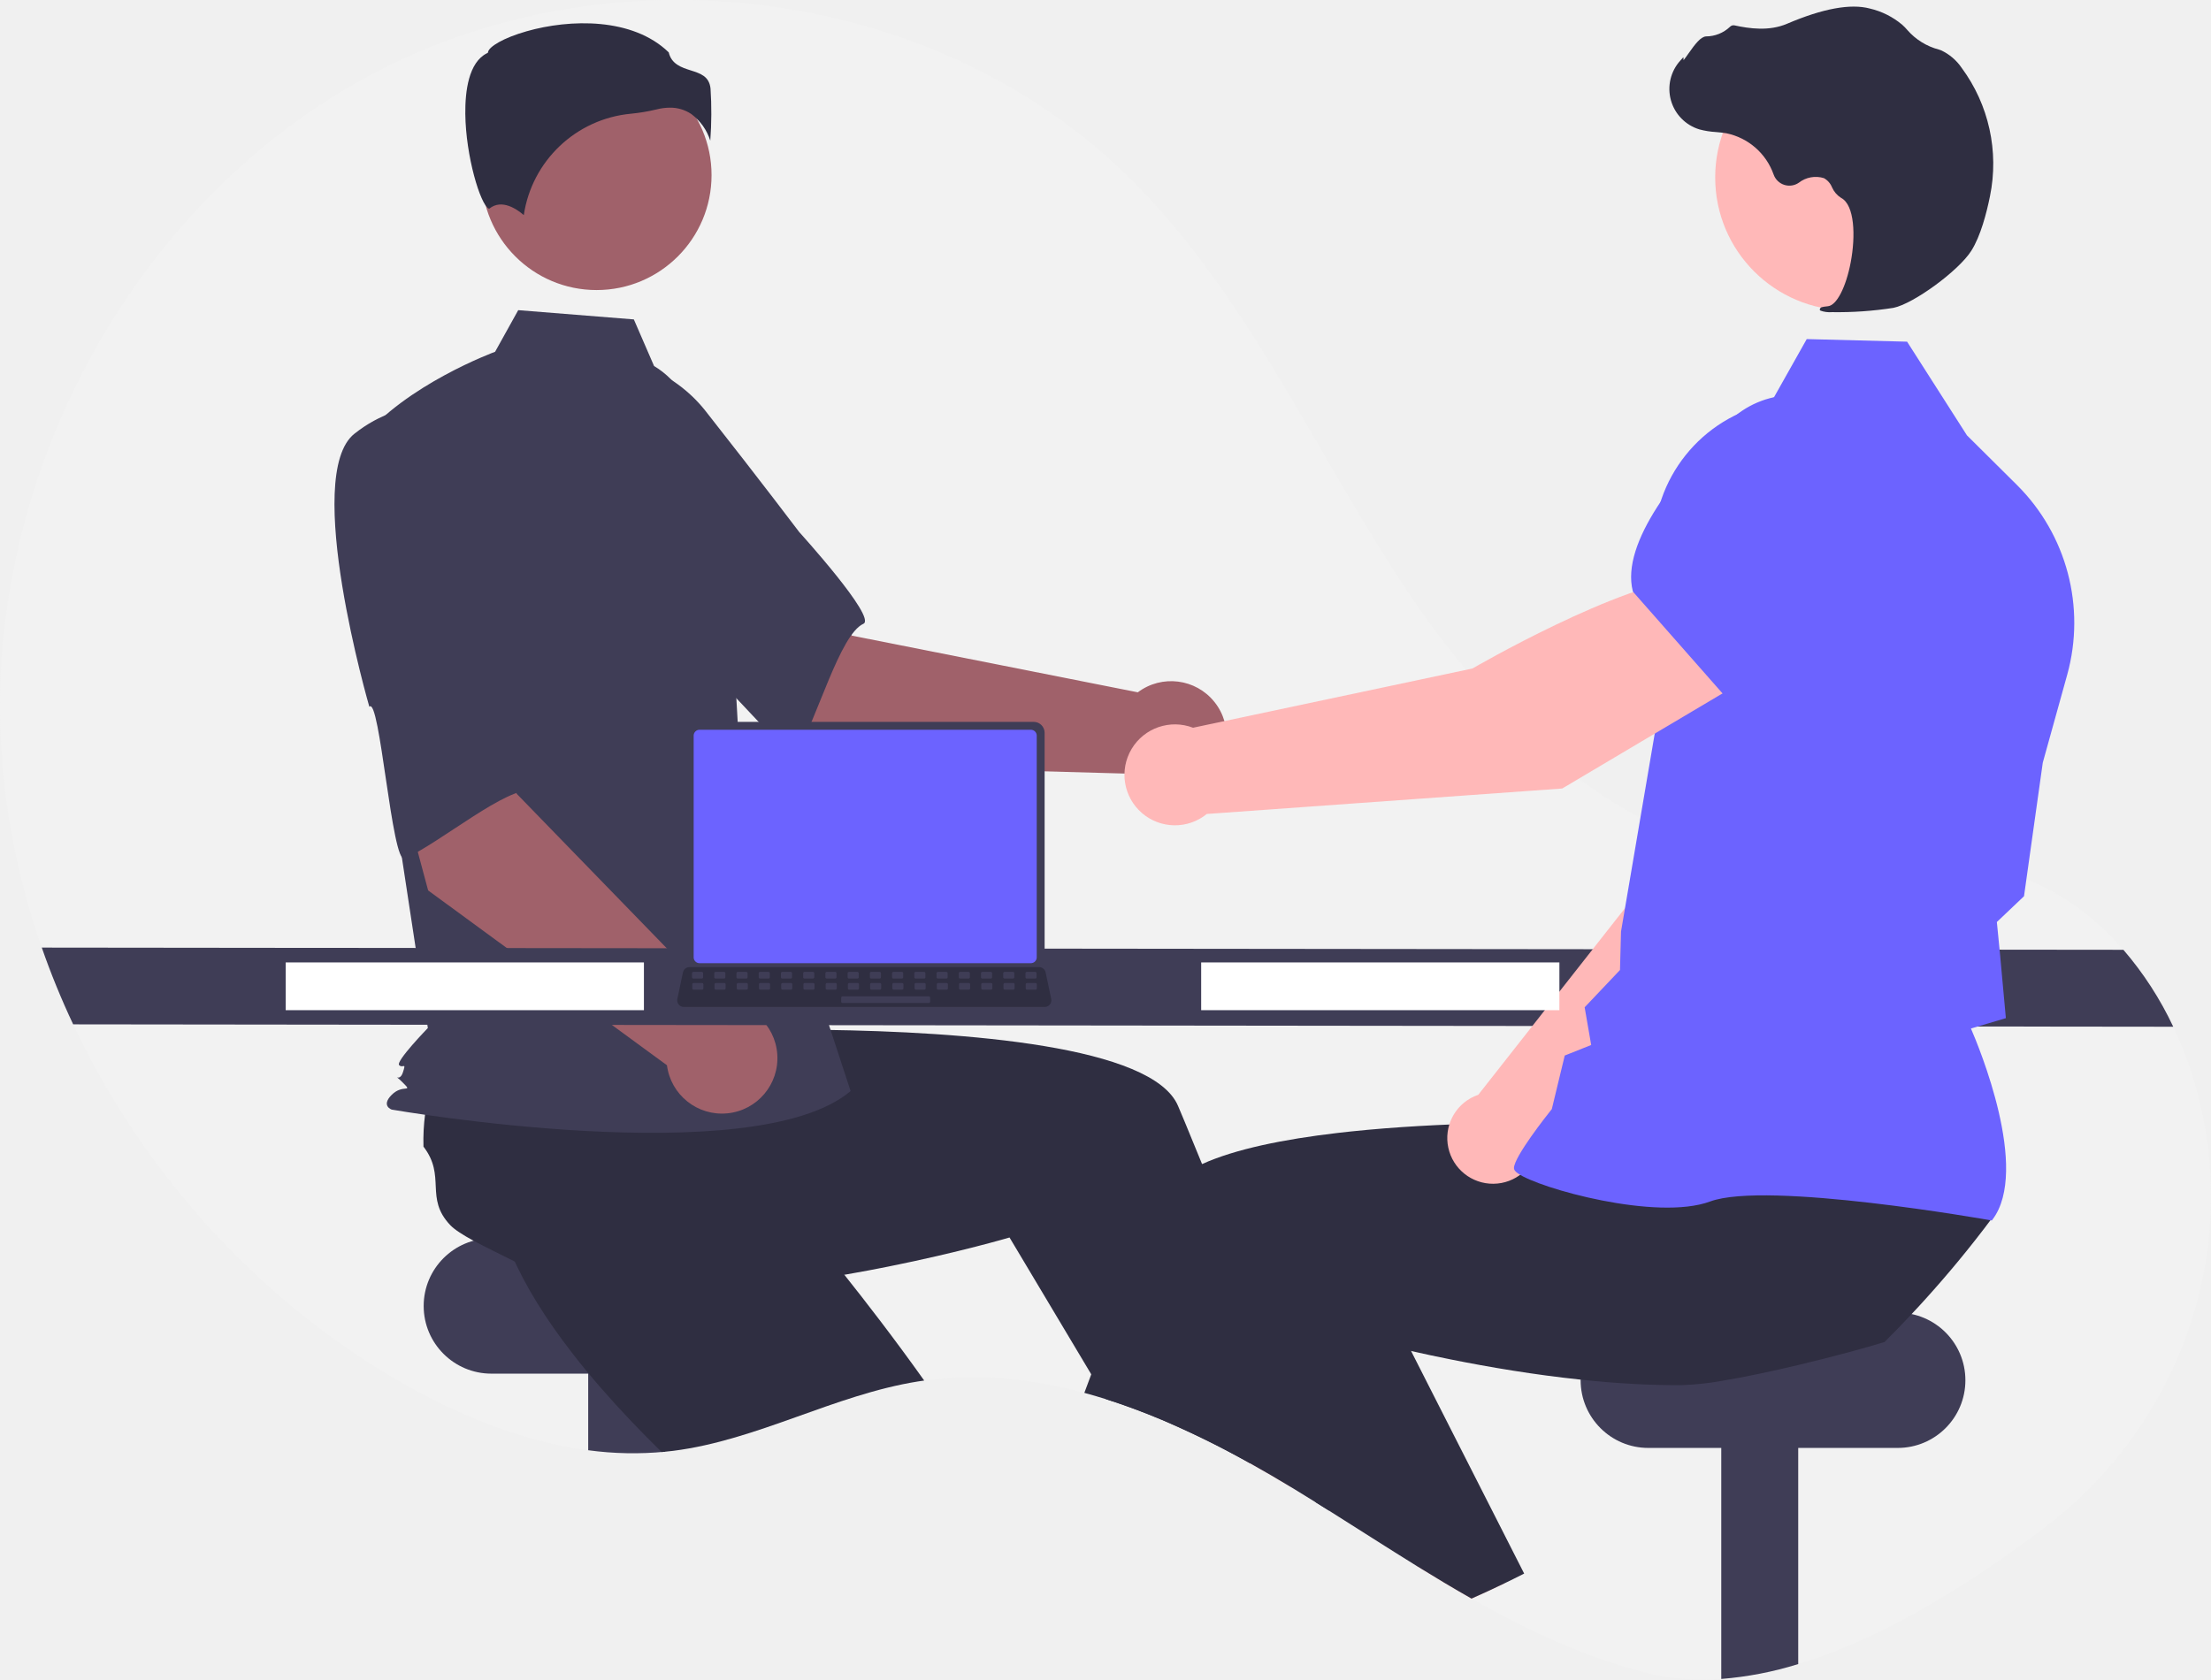
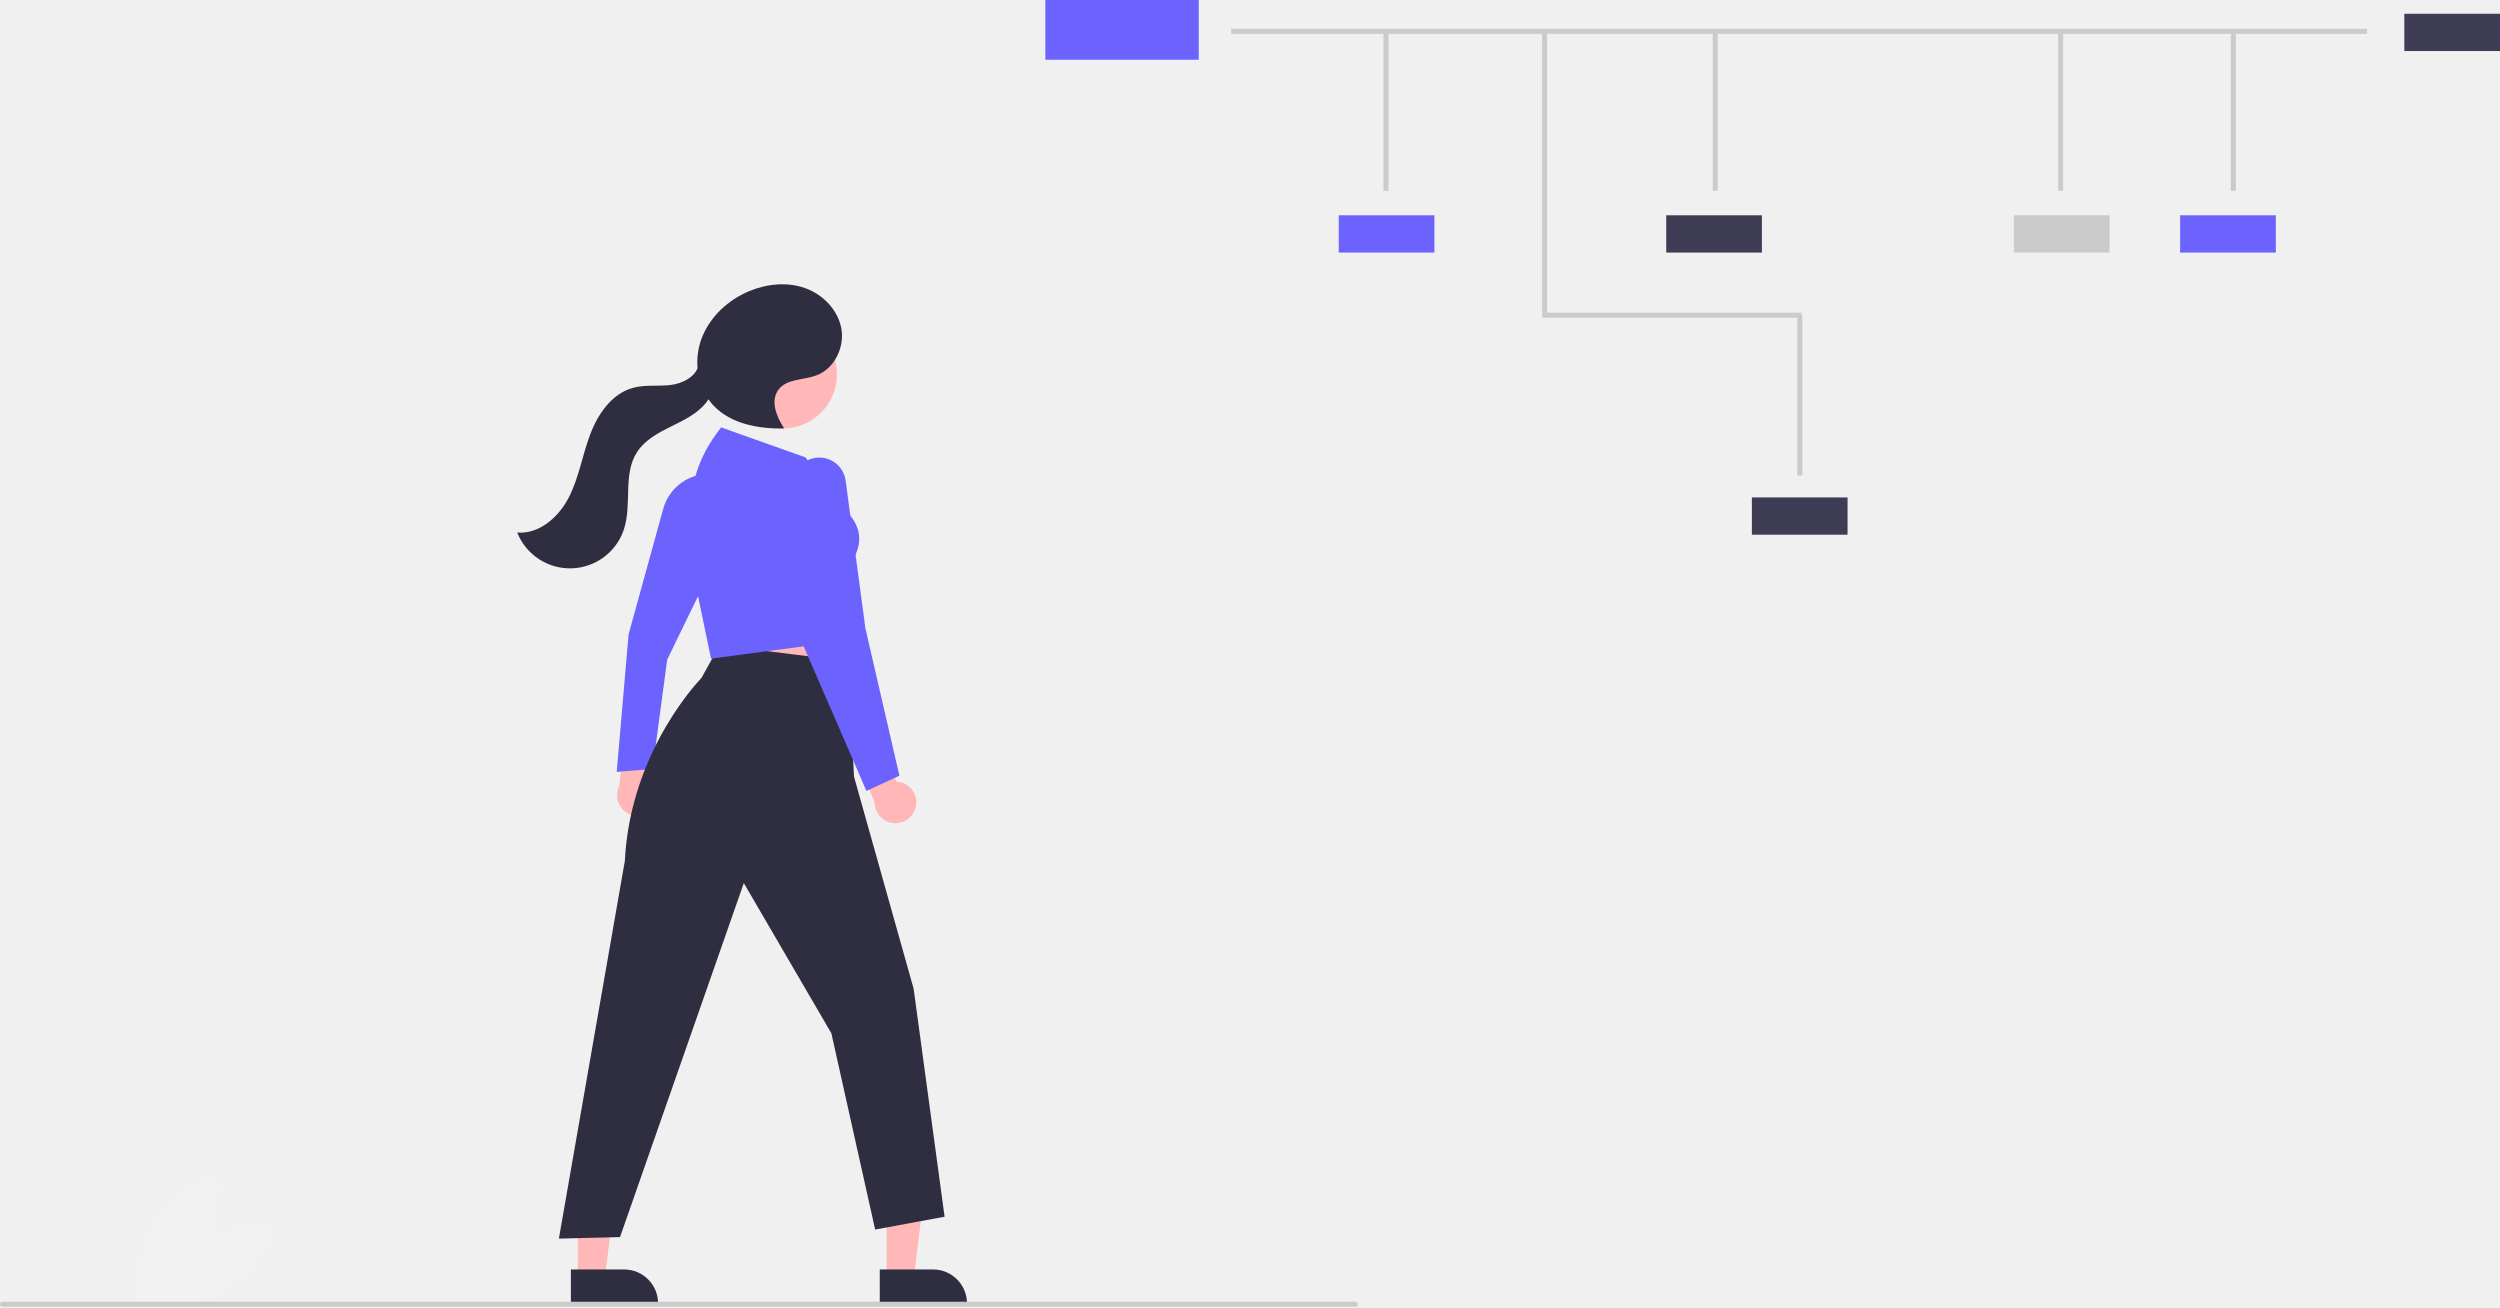
- <svg xmlns="http://www.w3.org/2000/svg" data-name="Layer 1" width="833.222" height="633.11" viewBox="0 0 833.222 633.11">
-   <path d="M954.314,708.907c-27.3,20.79-60.56,41.85-93.26,51.78a132.151,132.151,0,0,1-29,5.61,87.682,87.682,0,0,1-27.45-2.13c-23.6-5.87-45.49-16.15-66.67-28.16-6.92-3.93-13.76-8.04-20.56-12.24-11.1-6.86-22.09-13.96-33.11-20.89-1.65-1.05-3.29-2.08-4.94-3.1h-.01q-3.99-2.505-8-4.94c-.47-.29-.94-.57-1.42-.86q-7.575-4.59-15.41-8.97c-.64-.35-1.28-.71-1.92-1.06a337.758,337.758,0,0,0-31.12-15.23c-6.98-2.94-14.05-5.59-21.19-7.85h-.01c-2.73-.86-5.47-1.67-8.22-2.41a172.032,172.032,0,0,0-25.14-4.92,137.461,137.461,0,0,0-35.21.28c-.79.11-1.57.22-2.36.35-31.6,5.06-60.44,22.12-92.18,26.14-1.03.13-2.05.25-3.08.34-.44.04-.88.09-1.32.12a126.185,126.185,0,0,1-27.68-.68c-25.63-3.38-50.59-13.87-73.06-27.09-52.53-30.91-95.13-78.42-121.03-133.44a297.454,297.454,0,0,1-11.83-28.93,278.47,278.47,0,0,1-15.67-84.85c-2.43-100.36,54.6-201.05,144.14-246.44,89.55-45.39,207.35-30.38,279.57,39.35,43.81,42.3,69.16,99.62,102.13,150.83,32.97,51.2,79.83,100.11,140.27,107.57,30.79,3.8,63.01-3.55,92.52,6.01,16.34,5.3,30.28,15.44,41.51,28.36a127.185,127.185,0,0,1,18.78,29,141.927,141.927,0,0,1,8.73,23.54c.41,1.49.79,2.98,1.16,4.47C1026.974,608.507,1003.484,671.447,954.314,708.907Z" transform="translate(-183.3889 -133.445)" fill="#f2f2f2" />
-   <rect x="159.665" y="466.772" width="145" height="51" rx="25.5" fill="#3f3d56" />
-   <path d="M434.054,638.217v42.43a125.553,125.553,0,0,1-29-.56v-41.87Z" transform="translate(-183.3889 -133.445)" fill="#3f3d56" />
-   <path d="M531.674,653.817c-.79.11-1.57.22-2.36.35-31.6,5.06-60.44,22.12-92.18,26.14-1.03.13-2.05.25-3.08.34-.44.04-.88.09-1.32.12-7.75-7.59-15.5-15.67-22.78-24.04-3.95-4.53-7.77-9.15-11.36-13.83-9.32-12.08-17.22-24.5-22.44-36.7.53-5.85-3.11-19.38-4.85-29.74l-.01-.01c-.74-4.35-1.14-8.13-.77-10.56,2.12-14.02,13.57-12.41,17.09-26.15a77.5,77.5,0,0,1,10.11-7.11c.59-.35,1.19-.7,1.81-1.05l38.2-26.4,14.6,14.32,22.22,21.8,24.08,23.61-20.44,20.65s17.08,19.69,37.05,45.94C520.604,638.547,526.174,646.077,531.674,653.817Z" transform="translate(-183.3889 -133.445)" fill="#2f2e41" />
-   <path d="M861.054,638.217v122.47a132.151,132.151,0,0,1-29,5.61v-128.08Z" transform="translate(-183.3889 -133.445)" fill="#3f3d56" />
-   <rect x="595.665" y="494.772" width="145" height="51" rx="25.5" fill="#3f3d56" />
-   <path d="M669.894,693.977q-7.575-4.59-15.41-8.97c-.64-.35-1.28-.71-1.92-1.06l3.44-1.47,9.28-3.99.09-.04.1.34Z" transform="translate(-183.3889 -133.445)" fill="#ffb6b6" />
-   <path d="M684.264,702.877c-1.65-1.05-3.29-2.08-4.94-3.1h-.01q-3.99-2.505-8-4.94c-.47-.29-.94-.57-1.42-.86q-7.575-4.59-15.41-8.97c-.64-.35-1.28-.71-1.92-1.06a337.758,337.758,0,0,0-31.12-15.23c-6.98-2.94-14.05-5.59-21.19-7.85h-.01l-5.61-9.39-25.25-42.29-5.55-9.29s-18.93,5.6-45.72,10.97c-9.75,1.96-20.53,3.88-31.84,5.5-12.09,1.72-24.77,3.09-37.37,3.75-6.01.32-12,.48-17.9.43-15.25-.1-29.9-1.53-42.73-4.93-4.28-4.02-17.18-9.49-26.42-14.5h-.01c-3.88-2.1-7.1-4.11-8.79-5.9-9.74-10.3-1.42-18.33-10.08-29.57a78.018,78.018,0,0,1,.63-12.34c.09-.68.18-1.37.29-2.07l2.73-46.36,20.28-2.68,30.86-4.08,33.43-4.42,3.68,28.82s26.03-1.32,59.01-.88c52.97.72,123.85,6,133.45,28.66.9,2.13,1.8,4.28,2.7,6.43q3.21,7.71,6.36,15.5c7.61,18.8,14.87,37.78,21.5,55.72,4.12,11.16,8,21.92,11.57,31.99,2.87,8.1,5.53,15.76,7.96,22.81,2.22,6.44,4.23,12.37,6.02,17.69C683.724,701.267,683.994,702.087,684.264,702.877Z" transform="translate(-183.3889 -133.445)" fill="#2f2e41" />
-   <path d="M497.708,421.99l-64.055-54.401,41.675-42.177,29.075,47.623,107.774,21.367a20.9,20.9,0,1,1-2.97,30.678Z" transform="translate(-183.3889 -133.445)" fill="#a0616a" />
-   <path d="M377.042,296.092c-7.403,24.083,63.1,81.52,63.1,81.52.783-5.782,40.756,44.073,43.475,39.558,7.729-12.832,16.234-44.552,25.157-48.606,5.103-2.318-24.171-34.543-24.171-34.543s-14.933-19.756-34.649-44.794a53.412,53.412,0,0,0-47.084-20.961S384.445,272.009,377.042,296.092Z" transform="translate(-183.3889 -133.445)" fill="#3f3d56" />
-   <circle cx="224.825" cy="66.009" r="43.324" fill="#a0616a" />
-   <path d="M429.876,271.412c9.334,5.549,14.917,15.744,18.122,26.119a247.516,247.516,0,0,1,10.636,59.137l3.385,60.089,41.926,127.947c-36.336,30.746-172.919,6.988-172.919,6.988s-4.193-1.397,0-5.59,8.274-.478,4.082-4.671-1.302.478.095-3.715,0-1.397-1.398-2.795,10.819-13.976,10.819-13.976L333.445,447.503,319.47,299.363c16.771-20.963,50.498-33.321,50.498-33.321l8.715-15.687,43.574,3.486Z" transform="translate(-183.3889 -133.445)" fill="#3f3d56" />
-   <path d="M443.928,176.437a20.078,20.078,0,0,1,7.133,10.02,141.018,141.018,0,0,0,.093-19.659c-.511-4.601-3.75-5.636-7.5-6.835-3.387-1.083-7.218-2.307-8.248-6.774-13.619-13.248-37.326-12.58-53.55-7.959-8.928,2.543-14.065,5.81-14.524,7.724l-.095.394-.363.181c-6.882,3.441-8.221,14.306-8.133,22.815.168,16.031,5.703,34.239,8.821,35.718.165.078.207.048.278-.012h0c4.695-3.752,10.424.285,12.941,2.48a45.059,45.059,0,0,1,40.346-38.219,70.703,70.703,0,0,0,9.724-1.631,20.472,20.472,0,0,1,4.968-.652A14.137,14.137,0,0,1,443.928,176.437Z" transform="translate(-183.3889 -133.445)" fill="#2f2e41" />
-   <path d="M389.338,487.262,376.085,480.475a3.632,3.632,0,0,1,3.276-6.397l13.253,6.787a3.632,3.632,0,0,1-3.276,6.397Z" transform="translate(-183.3889 -133.445)" fill="#6c63ff" />
-   <path d="M344.735,469.078l-21.801-81.162,58.259-11.028-3.133,55.709,76.547,78.818A20.9,20.9,0,1,1,434.732,534.973Z" transform="translate(-183.3889 -133.445)" fill="#a0616a" />
-   <path d="M316.972,296.916c-19.775,15.612,5.606,102.935,5.606,102.935,3.93-4.313,8.496,59.425,13.299,57.255,13.651-6.168,38.673-27.438,48.319-25.704,5.516.992-.263-42.159-.263-42.159s-1.063-24.742-3.061-56.548a53.412,53.412,0,0,0-26.836-44.001S336.747,281.305,316.972,296.916Z" transform="translate(-183.3889 -133.445)" fill="#3f3d56" />
-   <path d="M1002.384,520.457l-791.42-.9a297.454,297.454,0,0,1-11.83-28.93l784.47.83A127.185,127.185,0,0,1,1002.384,520.457Z" transform="translate(-183.3889 -133.445)" fill="#3f3d56" />
-   <path d="M750.314,730.277q-6.135,2.97-12.38,5.73c-6.92-3.93-13.76-8.04-20.56-12.24l25.22-11.08Z" transform="translate(-183.3889 -133.445)" fill="#ffb6b6" />
-   <path d="M934.194,592.477q-6.15,8.25-12.69,16.17-6.03,7.305-12.38,14.33c-1.75,1.94-3.52,3.87-5.33,5.78q-4.995,5.355-10.21,10.53c-6.26,1.97-18.94,5.44-32.53,8.68-9.89,2.35-20.26,4.58-29,6a104.486,104.486,0,0,1-14.81,1.58c-5.9.05-11.89-.11-17.9-.43-6.78-.36-13.57-.92-20.28-1.64-17.45-1.83-34.35-4.68-48.93-7.61-5.34-1.06-10.36-2.14-14.98-3.19-8.75-1.97-16.07-3.81-21.37-5.21-5.97-1.56-9.37-2.57-9.37-2.57l-14.95,25.04-7.76,12.99-5.7,9.55-1.52,2.53c-.64-.35-1.28-.71-1.92-1.06a337.758,337.758,0,0,0-31.12-15.23c-6.98-2.94-14.05-5.59-21.19-7.85h-.01c-2.73-.86-5.47-1.67-8.22-2.41q1.29-3.465,2.61-6.98,2.46-6.555,5.02-13.23c3.69-9.64,7.51-19.42,11.44-29.15,3.22-7.99,6.5-15.95,9.82-23.8,1.53-3.62,4.64-6.8,8.99-9.59a52.323,52.323,0,0,1,6.49-3.48c12.45-5.67,30.79-9.36,51-11.73,1.67-.19,3.35-.38,5.04-.56,16.73-1.76,34.48-2.67,51.08-3.09,8.31-.21,16.33-.29,23.79-.3q3.615,0,7.03.02h.01c6.15.03,11.81.12,16.79.22.97.02,1.91.05,2.83.07h.01c.62.01,1.23.03,1.83.04,10.89.28,17.57.62,17.57.62l2.59-20.32.53-4.1.5-3.9v-.01l.06-.49.41-.01,7.2-.14,60.52-1.18,33.06-.65-5.24,22.46-8.65,37.06C905.234,592.097,934.494,587.507,934.194,592.477Z" transform="translate(-183.3889 -133.445)" fill="#2f2e41" />
-   <path d="M757.774,726.577c-2.47,1.26-4.96,2.5-7.46,3.7q-6.135,2.97-12.38,5.73c-6.92-3.93-13.76-8.04-20.56-12.24-11.1-6.86-22.09-13.96-33.11-20.89-1.65-1.05-3.29-2.08-4.94-3.1h-.01c-4.54-6.74-9.17-13.76-13.84-20.99-.07-.1-.13-.2-.19-.3q-1.8-2.76-3.58-5.56c-7.47-11.7-14.98-23.9-22.27-36.36l18.46-8.62,34.32-16.02,5.92-2.76,17.02,33.51,15.18,29.89,3.38,6.65Z" transform="translate(-183.3889 -133.445)" fill="#2f2e41" />
-   <path d="M762.946,565.695l87.501-84.384,24.252-68.67L838.926,397.086c-18.375,17.601-38.237,72.424-38.237,72.424L740.477,546.115c-.469.161-.937.331-1.399.535a17.231,17.231,0,1,0,23.869,19.045Z" transform="translate(-183.3889 -133.445)" fill="#ffb8b8" />
-   <path d="M828.86,404.753l45.375,14.405.171-.028c16.889-2.829,30.903-30.412,39.684-53.054a31.596,31.596,0,0,0-16.087-40.025h0a31.666,31.666,0,0,0-33.165,4.184l-23.301,19.039Z" transform="translate(-183.3889 -133.445)" fill="#6c63ff" />
-   <path d="M934.012,593.49l.265-.352c14.157-18.776-5.206-65.273-8.133-72.017l13.164-3.899-2.294-25.064-1.105-11.176L946.143,471.262l.034-.248,7.039-50.092,9.21-33.154A73.285,73.285,0,0,0,943.465,316.233L924.638,297.54l-22.556-35.306-37.819-.976-13.6,24.159a55.141,55.141,0,0,0-44.103,55.179l1.28,64.316L794.269,484.598l-.381,14.475-13.319,14.055,2.462,14.21-9.963,3.969-4.875,20.191c-1.862,2.33-14.156,17.87-14.268,22.202-.017.65.447,1.292,1.459,2.016,7.958,5.694,52.437,18.031,72.456,10.614,21.323-7.894,104.895,6.932,105.737,7.083Z" transform="translate(-183.3889 -133.445)" fill="#6c63ff" />
-   <circle cx="696.48" cy="66.885" r="50.104" fill="#ffb8b8" />
-   <path d="M873.756,251.104a136.267,136.267,0,0,0,23.181-1.62c7.599-1.545,24.599-14.003,29.339-21.5h0c3.521-5.57,5.772-14.268,7.042-20.583a60.914,60.914,0,0,0-10.654-48.358,19.245,19.245,0,0,0-7.773-6.634c-.278-.109-.565-.205-.855-.288a23.745,23.745,0,0,1-11.812-7.309,19.586,19.586,0,0,0-1.964-2.021,29.248,29.248,0,0,0-12.203-6.127c-7.254-1.941-17.752-.014-31.202,5.733-6.757,2.888-14.147,1.843-19.832.609a1.86,1.86,0,0,0-1.751.6,13.132,13.132,0,0,1-8.925,3.558c-2.032.089-4.164,2.903-6.741,6.572-.585.833-1.267,1.805-1.759,2.396l-.066-1.136-1.149,1.267a15.935,15.935,0,0,0,7.194,25.961,31.076,31.076,0,0,0,6.25.996c1.279.115,2.602.234,3.87.454a24.025,24.025,0,0,1,17.853,15.59,6.283,6.283,0,0,0,9.483,3.05,10.381,10.381,0,0,1,9.459-1.722,6.891,6.891,0,0,1,3.046,3.455,8.98,8.98,0,0,0,3.408,3.976c5.15,2.655,5.505,14.417,3.655,24.222-1.783,9.451-5.307,16.288-8.57,16.626-2.512.26-2.799.438-2.981.883l-.162.398.282.372A10.261,10.261,0,0,0,873.756,251.104Z" transform="translate(-183.3889 -133.445)" fill="#2f2e41" />
-   <path d="M841.302,389.605l-19.319-38.516c-28.041,1.915-83.695,34.337-83.695,34.337L632.99,407.752a19.023,19.023,0,1,0,5.186,32.508L772.123,430.659Z" transform="translate(-183.3889 -133.445)" fill="#ffb8b8" />
-   <path d="M833.51,395.929l50.454-37.495,8.887-32.027a34.982,34.982,0,0,0-10.521-35.394h0a34.899,34.899,0,0,0-47.624,1.537c-18.987,18.951-40.642,45.39-35.99,63.723l.047.186Z" transform="translate(-183.3889 -133.445)" fill="#6c63ff" />
-   <rect x="452.665" y="362.772" width="135" height="18" fill="#fff" />
-   <rect x="107.665" y="362.772" width="135" height="18" fill="#fff" />
-   <path d="M441.818,409.655v85.704a4.122,4.122,0,0,0,4.119,4.119H572.941a4.122,4.122,0,0,0,4.119-4.119v-85.704a4.124,4.124,0,0,0-4.119-4.115H445.937A4.124,4.124,0,0,0,441.818,409.655Z" transform="translate(-183.3889 -133.445)" fill="#3f3d56" />
-   <path d="M444.797,410.722v83.58a2.205,2.205,0,0,0,2.201,2.201H571.884a2.205,2.205,0,0,0,2.201-2.201V410.722a2.206,2.206,0,0,0-2.201-2.206H446.999A2.206,2.206,0,0,0,444.797,410.722Z" transform="translate(-183.3889 -133.445)" fill="#6c63ff" />
-   <path d="M439.161,512.074a2.47,2.47,0,0,0,1.943.93h135.992A2.502,2.502,0,0,0,579.543,509.988l-2.111-10.027a2.507,2.507,0,0,0-1.558-1.818,2.425,2.425,0,0,0-.888-.168H443.208a2.425,2.425,0,0,0-.888.168,2.507,2.507,0,0,0-1.558,1.818l-2.111,10.027A2.5,2.5,0,0,0,439.161,512.074Z" transform="translate(-183.3889 -133.445)" fill="#2f2e41" />
-   <rect x="569.832" y="499.781" width="4.188" height="2.513" rx="0.488" transform="translate(960.4626 868.6308) rotate(-180)" fill="#3f3d56" />
-   <rect x="561.455" y="499.781" width="4.188" height="2.513" rx="0.488" transform="translate(943.7086 868.6308) rotate(-180)" fill="#3f3d56" />
-   <rect x="553.078" y="499.781" width="4.188" height="2.513" rx="0.488" transform="translate(926.9547 868.6308) rotate(-180)" fill="#3f3d56" />
-   <rect x="544.701" y="499.781" width="4.188" height="2.513" rx="0.488" transform="translate(910.2007 868.6308) rotate(-180)" fill="#3f3d56" />
-   <rect x="536.324" y="499.781" width="4.188" height="2.513" rx="0.488" transform="translate(893.4467 868.6308) rotate(-180)" fill="#3f3d56" />
-   <rect x="527.947" y="499.781" width="4.188" height="2.513" rx="0.488" transform="translate(876.6928 868.6308) rotate(-180)" fill="#3f3d56" />
-   <rect x="519.57" y="499.781" width="4.188" height="2.513" rx="0.488" transform="translate(859.9388 868.6308) rotate(-180)" fill="#3f3d56" />
-   <rect x="511.193" y="499.781" width="4.188" height="2.513" rx="0.488" transform="translate(843.1848 868.6308) rotate(-180)" fill="#3f3d56" />
-   <rect x="502.816" y="499.781" width="4.188" height="2.513" rx="0.488" transform="translate(826.4309 868.6308) rotate(-180)" fill="#3f3d56" />
-   <rect x="494.439" y="499.781" width="4.188" height="2.513" rx="0.488" transform="translate(809.6769 868.6308) rotate(-180)" fill="#3f3d56" />
-   <rect x="486.062" y="499.781" width="4.188" height="2.513" rx="0.488" transform="translate(792.9229 868.6308) rotate(-180)" fill="#3f3d56" />
-   <rect x="477.685" y="499.781" width="4.188" height="2.513" rx="0.488" transform="translate(776.169 868.6308) rotate(-180)" fill="#3f3d56" />
-   <rect x="469.308" y="499.781" width="4.188" height="2.513" rx="0.488" transform="translate(759.415 868.6308) rotate(-180)" fill="#3f3d56" />
-   <rect x="460.931" y="499.781" width="4.188" height="2.513" rx="0.488" transform="translate(742.6611 868.6308) rotate(-180)" fill="#3f3d56" />
-   <rect x="452.554" y="499.781" width="4.188" height="2.513" rx="0.488" transform="translate(725.9071 868.6308) rotate(-180)" fill="#3f3d56" />
-   <rect x="444.177" y="499.781" width="4.188" height="2.513" rx="0.488" transform="translate(709.1531 868.6308) rotate(-180)" fill="#3f3d56" />
-   <rect x="569.931" y="503.97" width="4.188" height="2.513" rx="0.488" transform="translate(960.6605 877.0078) rotate(-180)" fill="#3f3d56" />
-   <rect x="561.554" y="503.97" width="4.188" height="2.513" rx="0.488" transform="translate(943.9066 877.0078) rotate(-180)" fill="#3f3d56" />
-   <rect x="553.177" y="503.97" width="4.188" height="2.513" rx="0.488" transform="translate(927.1526 877.0078) rotate(-180)" fill="#3f3d56" />
-   <rect x="544.8" y="503.97" width="4.188" height="2.513" rx="0.488" transform="translate(910.3987 877.0078) rotate(-180)" fill="#3f3d56" />
-   <rect x="536.423" y="503.97" width="4.188" height="2.513" rx="0.488" transform="translate(893.6447 877.0078) rotate(-180)" fill="#3f3d56" />
-   <rect x="528.046" y="503.97" width="4.188" height="2.513" rx="0.488" transform="translate(876.8907 877.0078) rotate(-180)" fill="#3f3d56" />
-   <rect x="519.669" y="503.97" width="4.188" height="2.513" rx="0.488" transform="translate(860.1368 877.0078) rotate(-180)" fill="#3f3d56" />
-   <rect x="511.292" y="503.97" width="4.188" height="2.513" rx="0.488" transform="translate(843.3828 877.0078) rotate(-180)" fill="#3f3d56" />
-   <rect x="502.915" y="503.97" width="4.188" height="2.513" rx="0.488" transform="translate(826.6288 877.0078) rotate(-180)" fill="#3f3d56" />
-   <rect x="494.538" y="503.97" width="4.188" height="2.513" rx="0.488" transform="translate(809.8749 877.0078) rotate(-180)" fill="#3f3d56" />
-   <rect x="486.161" y="503.97" width="4.188" height="2.513" rx="0.488" transform="translate(793.1209 877.0078) rotate(-180)" fill="#3f3d56" />
-   <rect x="477.784" y="503.97" width="4.188" height="2.513" rx="0.488" transform="translate(776.3669 877.0078) rotate(-180)" fill="#3f3d56" />
-   <rect x="469.407" y="503.97" width="4.188" height="2.513" rx="0.488" transform="translate(759.613 877.0078) rotate(-180)" fill="#3f3d56" />
-   <rect x="461.03" y="503.97" width="4.188" height="2.513" rx="0.488" transform="translate(742.859 877.0078) rotate(-180)" fill="#3f3d56" />
-   <rect x="452.653" y="503.97" width="4.188" height="2.513" rx="0.488" transform="translate(726.1051 877.0078) rotate(-180)" fill="#3f3d56" />
-   <rect x="444.276" y="503.97" width="4.188" height="2.513" rx="0.488" transform="translate(709.3511 877.0078) rotate(-180)" fill="#3f3d56" />
-   <rect x="500.402" y="508.996" width="33.508" height="2.513" rx="0.488" transform="translate(850.9221 887.0602) rotate(-180)" fill="#3f3d56" />
+ <svg xmlns="http://www.w3.org/2000/svg" data-name="Layer 1" width="992.41" height="518.953" viewBox="0 0 992.41 518.953">
+   <path d="M180.361,682.077c-15.645,8.436-22.362,26.341-22.362,26.341s18.65,4.227,34.296-4.209,22.362-26.341,22.362-26.341S196.007,673.64,180.361,682.077Z" transform="translate(-103.7948 -190.5233)" fill="#f1f1f1" />
+   <path d="M185.509,687.875c-9.163,15.231-27.365,21.097-27.365,21.097s-3.344-18.828,5.819-34.059,27.365-21.097,27.365-21.097S194.672,672.644,185.509,687.875Z" transform="translate(-103.7948 -190.5233)" fill="#f1f1f1" />
+   <rect x="488.774" y="11.422" width="450.806" height="2" fill="#cbcbcb" />
+   <rect x="549.181" y="12.176" width="2" height="63.563" fill="#cbcbcb" />
+   <polygon points="715.205 126.123 612.156 126.123 612.156 12.113 614.156 12.113 614.156 124.123 715.205 124.123 715.205 126.123" fill="#cbcbcb" />
+   <rect x="679.885" y="12.176" width="2" height="63.563" fill="#cbcbcb" />
+   <rect x="713.443" y="125.176" width="2" height="63.563" fill="#cbcbcb" />
+   <rect x="817.001" y="12.176" width="2" height="63.563" fill="#cbcbcb" />
+   <rect x="885.559" y="12.176" width="2" height="63.563" fill="#cbcbcb" />
+   <rect x="531.432" y="85.462" width="37.978" height="14.797" fill="#6c63ff" />
+   <rect x="661.432" y="85.462" width="37.978" height="14.797" fill="#3f3d56" />
+   <rect x="799.432" y="85.462" width="37.978" height="14.797" fill="#cbcbcb" />
+   <rect x="865.432" y="85.462" width="37.978" height="14.797" fill="#6c63ff" />
+   <rect x="954.432" y="5.462" width="37.978" height="14.797" fill="#3f3d56" />
+   <rect x="695.432" y="197.462" width="37.978" height="14.797" fill="#3f3d56" />
+   <rect x="414.98" width="60.882" height="23.72" fill="#6c63ff" />
+   <polygon points="282.481 241.153 286.458 277.03 337.259 277.905 331.128 234.987 282.481 241.153" fill="#ffb7b7" />
+   <path d="M363.388,511.473a8.213,8.213,0,0,0-2.229-12.395l2.358-18.62-10.966-4.193L349.591,502.606a8.258,8.258,0,0,0,13.797,8.866Z" transform="translate(-103.7948 -190.5233)" fill="#ffb7b7" />
+   <polygon points="351.976 507.436 362.715 507.436 367.823 466.017 351.974 466.018 351.976 507.436" fill="#ffb7b7" />
+   <path d="M453.032,694.454l21.147-.001h.001A13.477,13.477,0,0,1,487.657,707.93v.438l-34.624.001Z" transform="translate(-103.7948 -190.5233)" fill="#2f2e41" />
+   <polygon points="229.353 507.436 240.091 507.436 245.199 466.017 229.351 466.018 229.353 507.436" fill="#ffb7b7" />
+   <path d="M330.408,694.454l21.147-.001h.001a13.477,13.477,0,0,1,13.477,13.477v.438l-34.624.001Z" transform="translate(-103.7948 -190.5233)" fill="#2f2e41" />
+   <path d="M348.605,496.935l4.723-54.636,13.778-49.901A18.848,18.848,0,0,1,383.378,378.733l.449-.043,2.448,37.454-17.62,36.206-5.824,43.437Z" transform="translate(-103.7948 -190.5233)" fill="#6c63ff" />
+   <path d="M389.448,446.677l-7.233,13.019s-28.209,28.517-30.379,72.571L325.648,682.207l24.271-.599,49.141-140.531,34.758,59.628,17.379,77.906,27.567-5.094-12.285-90.491-23.671-84.199-2.397-45.845Z" transform="translate(-103.7948 -190.5233)" fill="#2f2e41" />
+   <circle cx="310.719" cy="148.577" r="21.513" fill="#ffb7b7" />
+   <path d="M329.599,387.962c3.997-7.807,5.361-16.672,8.437-24.885,3.076-8.213,8.665-16.362,17.138-18.626,4.806-1.284,9.914-.5,14.851-1.111,4.341-.537,9.015-2.754,10.677-6.609a27.227,27.227,0,0,1,1.401-11.296c3.097-8.799,10.482-15.745,19.092-19.336,6.993-2.917,15.047-3.741,22.189-1.208s13.137,8.724,14.42,16.192c1.284,7.468-2.833,15.807-9.931,18.46-5.096,1.905-11.659,1.27-14.987,5.575-3.371,4.36-.955,10.715,2.107,15.298l-.209.213c-10.0.117-20.81-1.815-27.698-9.066a21.945,21.945,0,0,1-2.058-2.532c-.211.338-.432.669-.67.984-3.468,4.606-8.898,7.218-14.071,9.764-5.174,2.546-10.539,5.402-13.646,10.259-5.615,8.777-1.929,20.598-5.14,30.51a22.538,22.538,0,0,1-42.388,1.375C317.853,402.651,325.602,395.769,329.599,387.962Z" transform="translate(-103.7948 -190.5233)" fill="#2f2e41" />
+   <path d="M467.354,510.759a8.213,8.213,0,0,0-7.709-9.959l-6.522-17.599-11.661,1.355,9.559,24.724a8.258,8.258,0,0,0,16.333,1.479Z" transform="translate(-103.7948 -190.5233)" fill="#ffb7b7" />
+   <path d="M386.044,451.972l-6.225-29.949-1.956-22.813a53.714,53.714,0,0,1,10.18-36.318l1.99-2.718,33.504,11.908,16.334,21.532c9.968,10.022,2.164,19.617,1.076,20.853l-.334,30.262-.376.05Z" transform="translate(-103.7948 -190.5233)" fill="#6c63ff" />
+   <path d="M447.737,504.49l-24.916-57.412-3.62-52.6-.73-11.055a10.566,10.566,0,0,1,21.016-2.097l7.843,58.636,13.5,58.496Z" transform="translate(-103.7948 -190.5233)" fill="#6c63ff" />
+   <path d="M641.795,709.257h-537a1,1,0,0,1,0-2h537a1,1,0,0,1,0,2Z" transform="translate(-103.7948 -190.5233)" fill="#cbcbcb" />
</svg>
